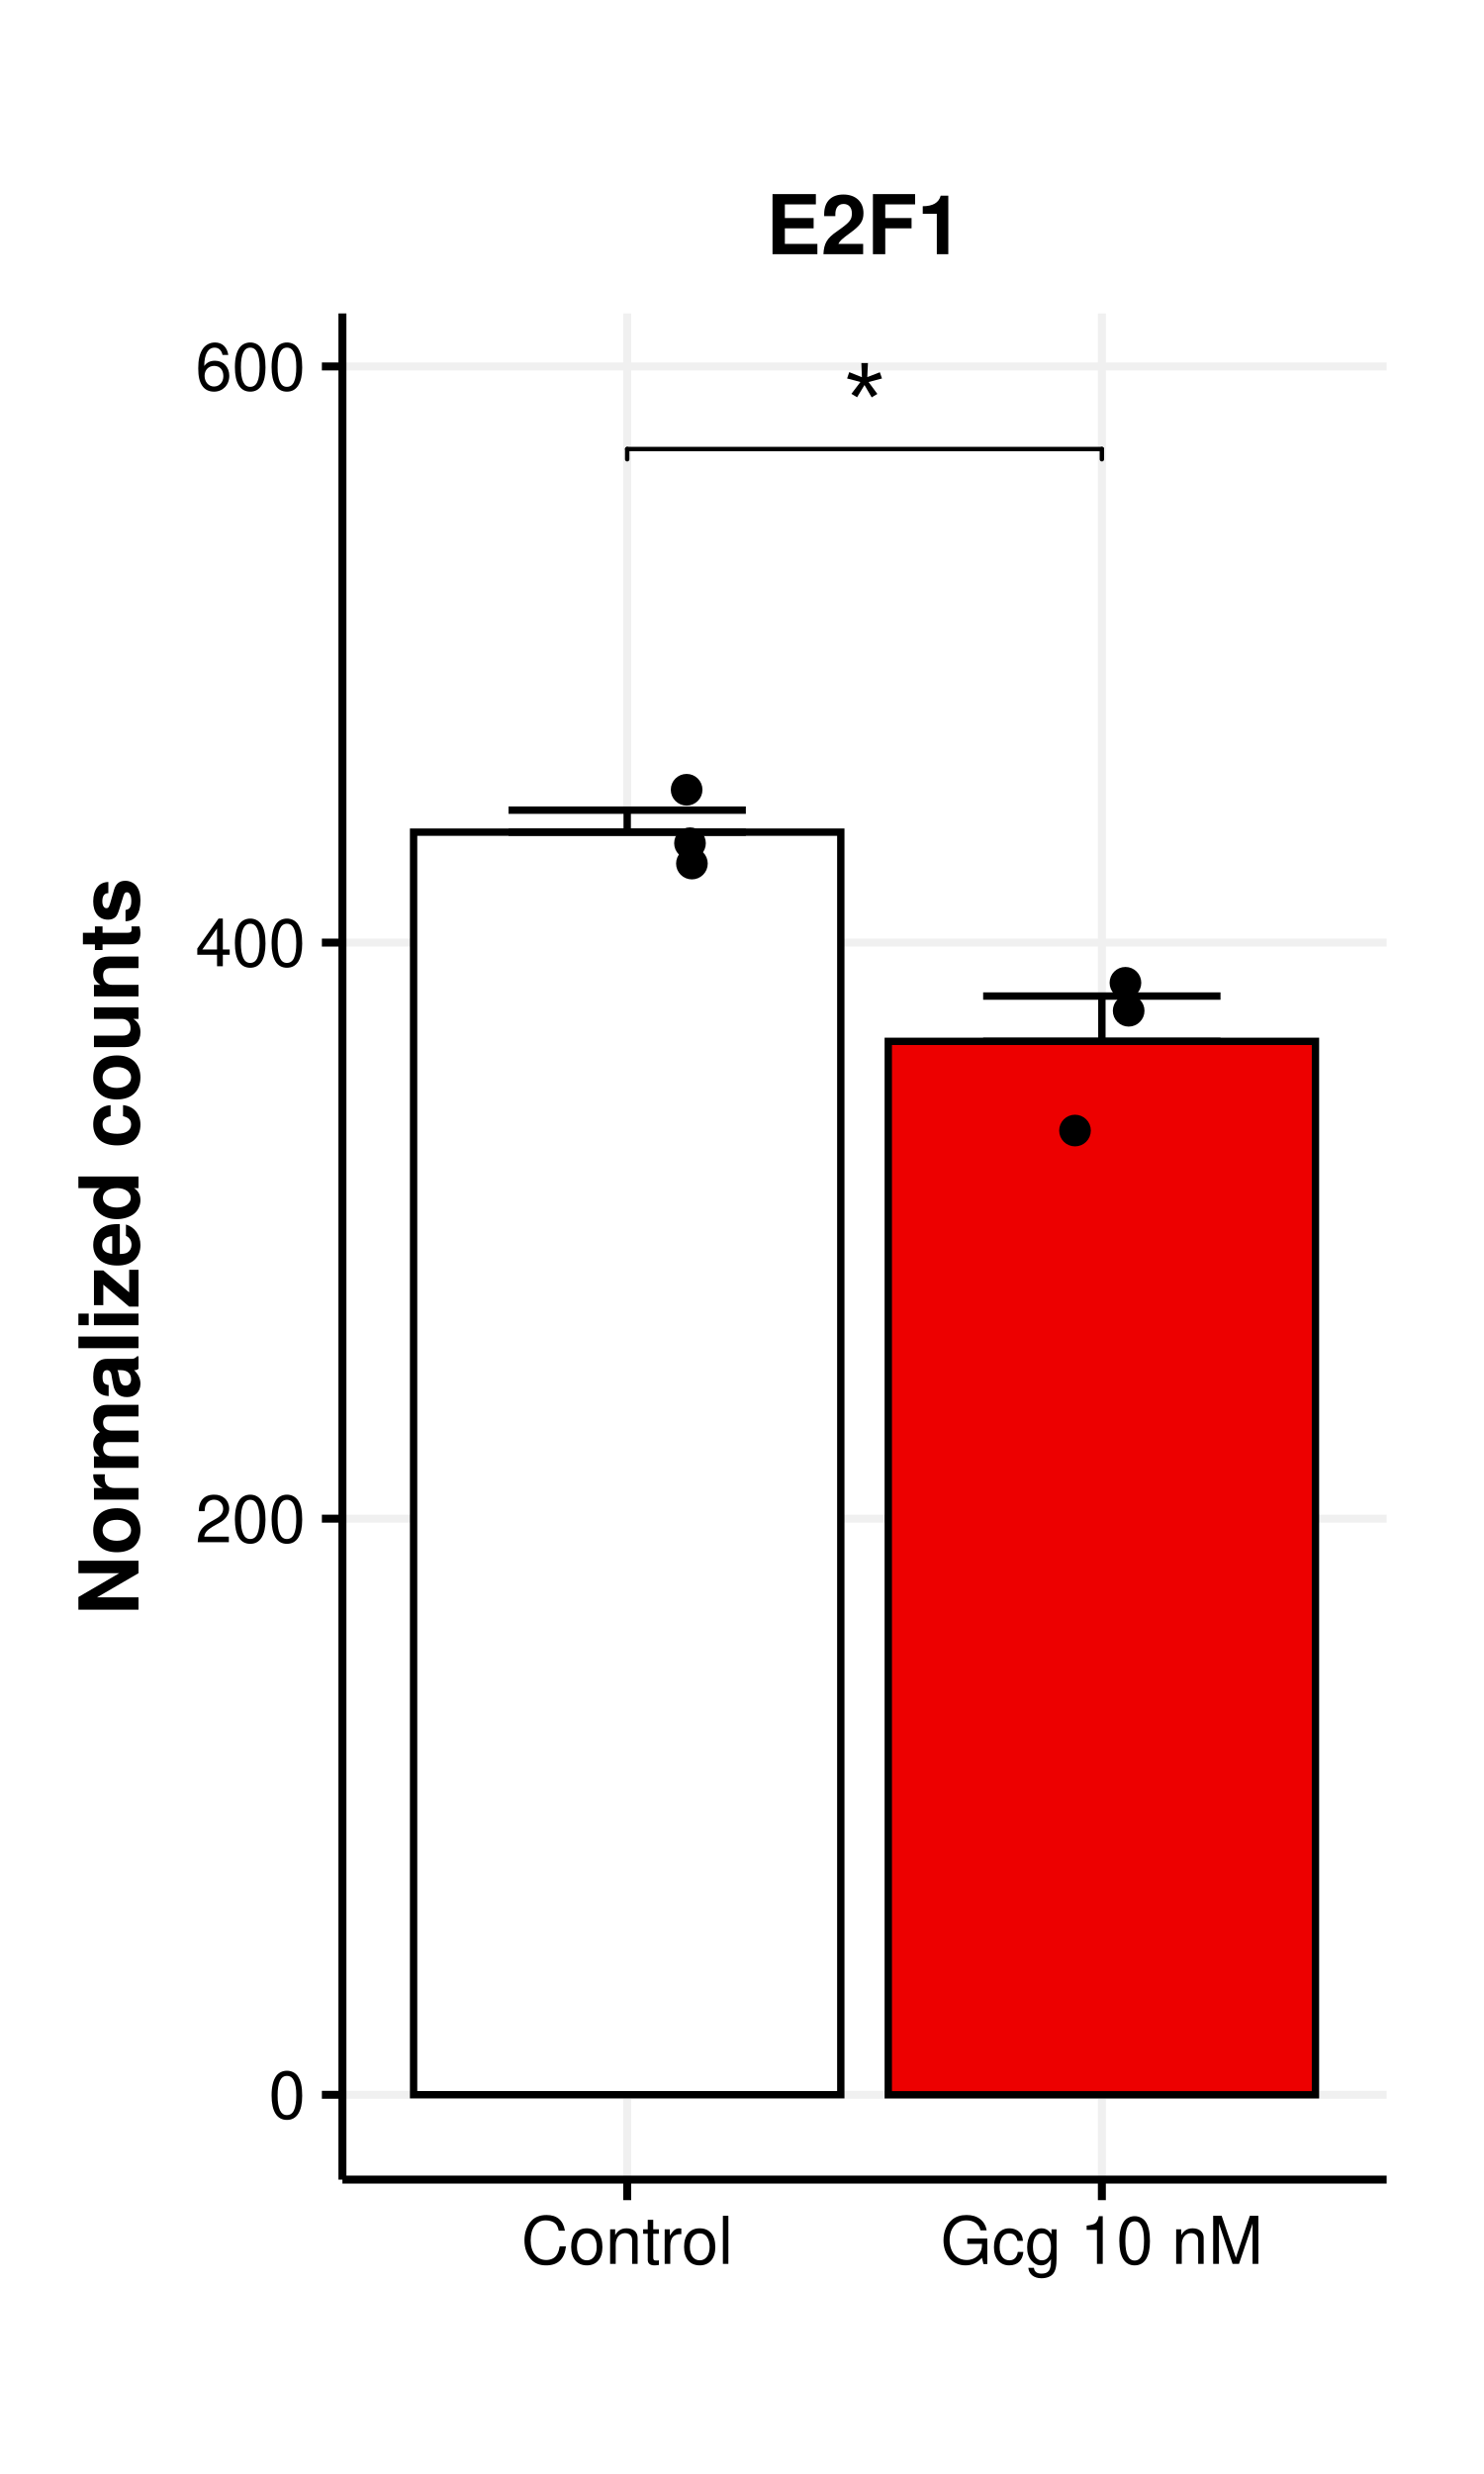
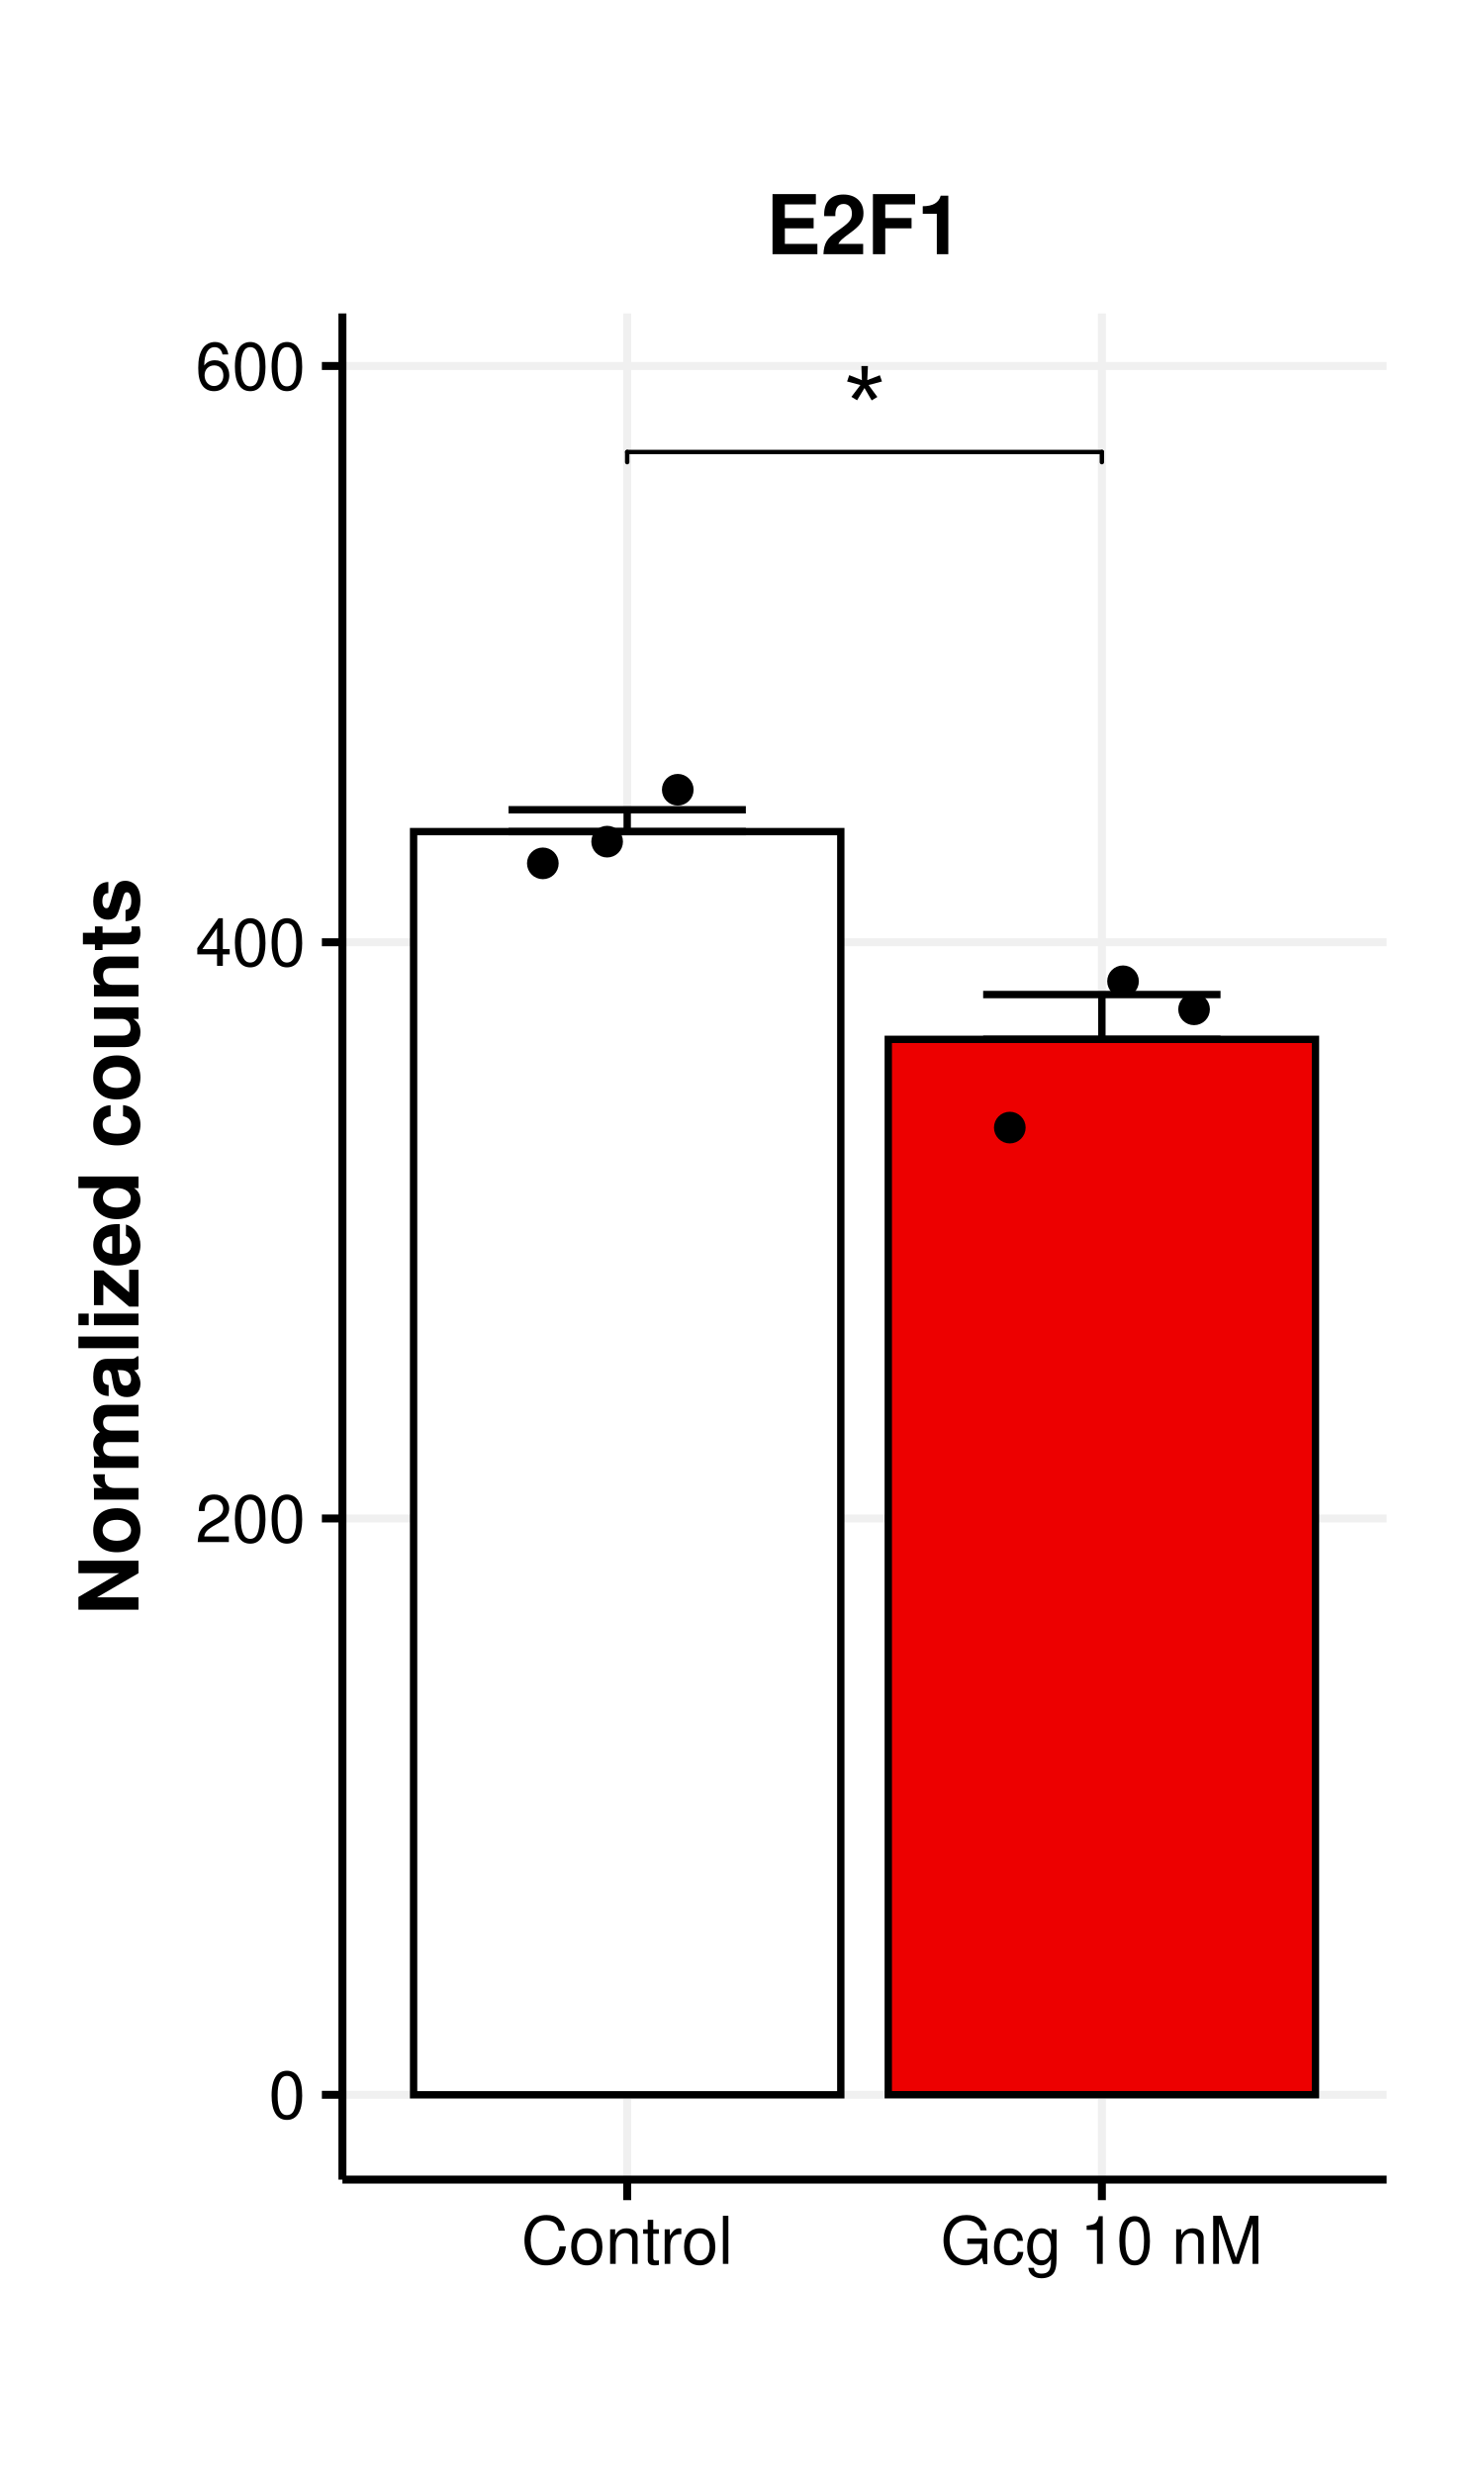
<svg xmlns="http://www.w3.org/2000/svg" class="svglite" width="216.00pt" height="360.00pt" viewBox="0 0 216.00 360.00">
  <defs>
    <style type="text/css">
    .svglite line, .svglite polyline, .svglite polygon, .svglite path, .svglite rect, .svglite circle {
      fill: none;
      stroke: #000000;
      stroke-linecap: round;
      stroke-linejoin: round;
      stroke-miterlimit: 10.00;
    }
    .svglite text {
      white-space: pre;
    }
  </style>
  </defs>
  <rect width="100%" height="100%" style="stroke: none; fill: #FFFFFF;" />
  <defs>
    <clipPath id="cpMC4wMHwyMTYuMDB8MC4wMHwzNjAuMDA=">
      <rect x="0.00" y="0.00" width="216.00" height="360.00" />
    </clipPath>
  </defs>
  <g clip-path="url(#cpMC4wMHwyMTYuMDB8MC4wMHwzNjAuMDA=)">
    <rect x="0" y="0.00" width="216.00" height="360.00" style="stroke-width: 1.16; stroke: none; fill: #FFFFFF;" />
  </g>
  <defs>
    <clipPath id="cpNDkuODR8MjAxLjgzfDQ1LjYxfDMxNy4xNg==">
      <rect x="49.84" y="45.61" width="151.99" height="271.55" />
    </clipPath>
  </defs>
  <g clip-path="url(#cpNDkuODR8MjAxLjgzfDQ1LjYxfDMxNy4xNg==)">
    <rect x="49.84" y="45.61" width="151.99" height="271.55" style="stroke-width: 1.16; stroke: none; fill: #FFFFFF;" />
    <polyline points="49.84,304.82 201.83,304.82 " style="stroke-width: 1.16; stroke: #F0F0F0; stroke-linecap: butt;" />
-     <polyline points="49.84,220.99 201.83,220.99 " style="stroke-width: 1.16; stroke: #F0F0F0; stroke-linecap: butt;" />
-     <polyline points="49.84,137.16 201.83,137.16 " style="stroke-width: 1.16; stroke: #F0F0F0; stroke-linecap: butt;" />
-     <polyline points="49.84,53.32 201.83,53.32 " style="stroke-width: 1.16; stroke: #F0F0F0; stroke-linecap: butt;" />
+     <polyline points="49.84,220.96 201.83,220.96 " style="stroke-width: 1.16; stroke: #F0F0F0; stroke-linecap: butt;" />
+     <polyline points="49.84,137.11 201.83,137.11 " style="stroke-width: 1.16; stroke: #F0F0F0; stroke-linecap: butt;" />
+     <polyline points="49.84,53.26 201.83,53.26 " style="stroke-width: 1.16; stroke: #F0F0F0; stroke-linecap: butt;" />
    <polyline points="91.29,317.16 91.29,45.61 " style="stroke-width: 1.16; stroke: #F0F0F0; stroke-linecap: butt;" />
    <polyline points="160.38,317.16 160.38,45.61 " style="stroke-width: 1.16; stroke: #F0F0F0; stroke-linecap: butt;" />
-     <rect x="60.20" y="121.09" width="62.18" height="183.72" style="stroke-width: 1.07; stroke-linecap: butt; stroke-linejoin: miter; fill: #FFFFFF;" />
-     <rect x="129.29" y="151.53" width="62.18" height="153.29" style="stroke-width: 1.07; stroke-linecap: butt; stroke-linejoin: miter; fill: #ED0000;" />
-     <polyline points="74.02,117.89 108.56,117.89 " style="stroke-width: 1.07; stroke-linecap: butt;" />
-     <polyline points="91.29,117.89 91.29,121.09 " style="stroke-width: 1.07; stroke-linecap: butt;" />
-     <polyline points="74.02,121.09 108.56,121.09 " style="stroke-width: 1.07; stroke-linecap: butt;" />
-     <polyline points="143.10,144.94 177.65,144.94 " style="stroke-width: 1.07; stroke-linecap: butt;" />
-     <polyline points="160.38,144.94 160.38,151.53 " style="stroke-width: 1.07; stroke-linecap: butt;" />
-     <polyline points="143.10,151.53 177.65,151.53 " style="stroke-width: 1.07; stroke-linecap: butt;" />
-     <circle cx="156.47" cy="164.51" r="1.95" style="stroke-width: 0.71; fill: #000000;" />
-     <circle cx="163.81" cy="143.01" r="1.95" style="stroke-width: 0.71; fill: #000000;" />
-     <circle cx="164.28" cy="147.08" r="1.95" style="stroke-width: 0.71; fill: #000000;" />
-     <circle cx="100.71" cy="125.66" r="1.95" style="stroke-width: 0.71; fill: #000000;" />
-     <circle cx="100.43" cy="122.70" r="1.95" style="stroke-width: 0.71; fill: #000000;" />
-     <circle cx="99.94" cy="114.92" r="1.95" style="stroke-width: 0.71; fill: #000000;" />
-     <text x="125.83" y="62.62" text-anchor="middle" style="font-size: 14.23px; font-family: &quot;Arial&quot;;" textLength="5.54px" lengthAdjust="spacingAndGlyphs">*</text>
-     <line x1="91.29" y1="66.83" x2="91.29" y2="65.34" style="stroke-width: 0.64;" />
-     <line x1="91.29" y1="65.34" x2="160.38" y2="65.34" style="stroke-width: 0.64;" />
-     <line x1="160.38" y1="65.34" x2="160.38" y2="66.83" style="stroke-width: 0.64;" />
+     <rect x="60.20" y="121.01" width="62.18" height="183.81" style="stroke-width: 1.07; stroke-linecap: butt; stroke-linejoin: miter; fill: #FFFFFF;" />
+     <rect x="129.29" y="151.24" width="62.18" height="153.57" style="stroke-width: 1.07; stroke-linecap: butt; stroke-linejoin: miter; fill: #ED0000;" />
+     <polyline points="74.02,117.83 108.56,117.83 " style="stroke-width: 1.07; stroke-linecap: butt;" />
+     <polyline points="91.29,117.83 91.29,121.01 " style="stroke-width: 1.07; stroke-linecap: butt;" />
+     <polyline points="74.02,121.01 108.56,121.01 " style="stroke-width: 1.07; stroke-linecap: butt;" />
+     <polyline points="143.10,144.72 177.65,144.72 " style="stroke-width: 1.07; stroke-linecap: butt;" />
+     <polyline points="160.38,144.72 160.38,151.24 " style="stroke-width: 1.07; stroke-linecap: butt;" />
+     <polyline points="143.10,151.24 177.65,151.24 " style="stroke-width: 1.07; stroke-linecap: butt;" />
+     <circle cx="146.98" cy="164.08" r="1.95" style="stroke-width: 0.71; fill: #000000;" />
+     <circle cx="163.46" cy="142.79" r="1.95" style="stroke-width: 0.71; fill: #000000;" />
+     <circle cx="173.80" cy="146.87" r="1.95" style="stroke-width: 0.71; fill: #000000;" />
+     <circle cx="79.01" cy="125.63" r="1.95" style="stroke-width: 0.71; fill: #000000;" />
+     <circle cx="88.37" cy="122.47" r="1.95" style="stroke-width: 0.71; fill: #000000;" />
+     <circle cx="98.65" cy="114.92" r="1.95" style="stroke-width: 0.71; fill: #000000;" />
+     <text x="125.83" y="63.06" text-anchor="middle" style="font-size: 14.23px; font-family: &quot;Arial&quot;;" textLength="5.54px" lengthAdjust="spacingAndGlyphs">*</text>
+     <line x1="91.29" y1="67.25" x2="91.29" y2="65.77" style="stroke-width: 0.64;" />
+     <line x1="91.29" y1="65.77" x2="160.38" y2="65.77" style="stroke-width: 0.64;" />
+     <line x1="160.38" y1="65.77" x2="160.38" y2="67.25" style="stroke-width: 0.64;" />
    <rect x="49.84" y="45.61" width="151.99" height="271.55" style="stroke-width: 1.16; stroke: none;" />
  </g>
  <g clip-path="url(#cpMC4wMHwyMTYuMDB8MC4wMHwzNjAuMDA=)">
    <polyline points="49.84,317.16 49.84,45.61 " style="stroke-width: 1.16; stroke-linecap: butt;" />
    <text x="44.46" y="308.26" text-anchor="end" style="font-size: 9.60px; font-family: &quot;Helvetica&quot;;" textLength="5.34px" lengthAdjust="spacingAndGlyphs">0</text>
-     <text x="44.46" y="224.43" text-anchor="end" style="font-size: 9.60px; font-family: &quot;Helvetica&quot;;" textLength="16.01px" lengthAdjust="spacingAndGlyphs">200</text>
-     <text x="44.46" y="140.60" text-anchor="end" style="font-size: 9.60px; font-family: &quot;Helvetica&quot;;" textLength="16.01px" lengthAdjust="spacingAndGlyphs">400</text>
-     <text x="44.46" y="56.77" text-anchor="end" style="font-size: 9.60px; font-family: &quot;Helvetica&quot;;" textLength="16.01px" lengthAdjust="spacingAndGlyphs">600</text>
+     <text x="44.46" y="224.41" text-anchor="end" style="font-size: 9.60px; font-family: &quot;Helvetica&quot;;" textLength="16.01px" lengthAdjust="spacingAndGlyphs">200</text>
+     <text x="44.46" y="140.55" text-anchor="end" style="font-size: 9.60px; font-family: &quot;Helvetica&quot;;" textLength="16.01px" lengthAdjust="spacingAndGlyphs">400</text>
+     <text x="44.46" y="56.70" text-anchor="end" style="font-size: 9.60px; font-family: &quot;Helvetica&quot;;" textLength="16.01px" lengthAdjust="spacingAndGlyphs">600</text>
    <polyline points="46.85,304.82 49.84,304.82 " style="stroke-width: 1.16; stroke-linecap: butt;" />
-     <polyline points="46.85,220.99 49.84,220.99 " style="stroke-width: 1.16; stroke-linecap: butt;" />
-     <polyline points="46.85,137.16 49.84,137.16 " style="stroke-width: 1.16; stroke-linecap: butt;" />
-     <polyline points="46.85,53.32 49.84,53.32 " style="stroke-width: 1.16; stroke-linecap: butt;" />
+     <polyline points="46.85,220.96 49.84,220.96 " style="stroke-width: 1.16; stroke-linecap: butt;" />
+     <polyline points="46.85,137.11 49.84,137.11 " style="stroke-width: 1.16; stroke-linecap: butt;" />
+     <polyline points="46.85,53.26 49.84,53.26 " style="stroke-width: 1.16; stroke-linecap: butt;" />
    <polyline points="49.84,317.16 201.83,317.16 " style="stroke-width: 1.16; stroke-linecap: butt;" />
    <polyline points="91.29,320.15 91.29,317.16 " style="stroke-width: 1.16; stroke-linecap: butt;" />
    <polyline points="160.38,320.15 160.38,317.16 " style="stroke-width: 1.16; stroke-linecap: butt;" />
    <text x="91.29" y="329.42" text-anchor="middle" style="font-size: 9.60px; font-family: &quot;Helvetica&quot;;" textLength="30.92px" lengthAdjust="spacingAndGlyphs">Control</text>
    <text x="160.38" y="329.42" text-anchor="middle" style="font-size: 9.60px; font-family: &quot;Helvetica&quot;;" textLength="46.92px" lengthAdjust="spacingAndGlyphs">Gcg 10 nM</text>
    <text transform="translate(20.16,181.39) rotate(-90)" text-anchor="middle" style="font-size: 12.00px; font-weight: bold; font-family: &quot;Helvetica&quot;;" textLength="107.35px" lengthAdjust="spacingAndGlyphs">Normalized counts</text>
    <text x="125.83" y="36.99" text-anchor="middle" style="font-size: 12.00px; font-weight: bold; font-family: &quot;Helvetica&quot;;" textLength="28.68px" lengthAdjust="spacingAndGlyphs">E2F1</text>
  </g>
</svg>
